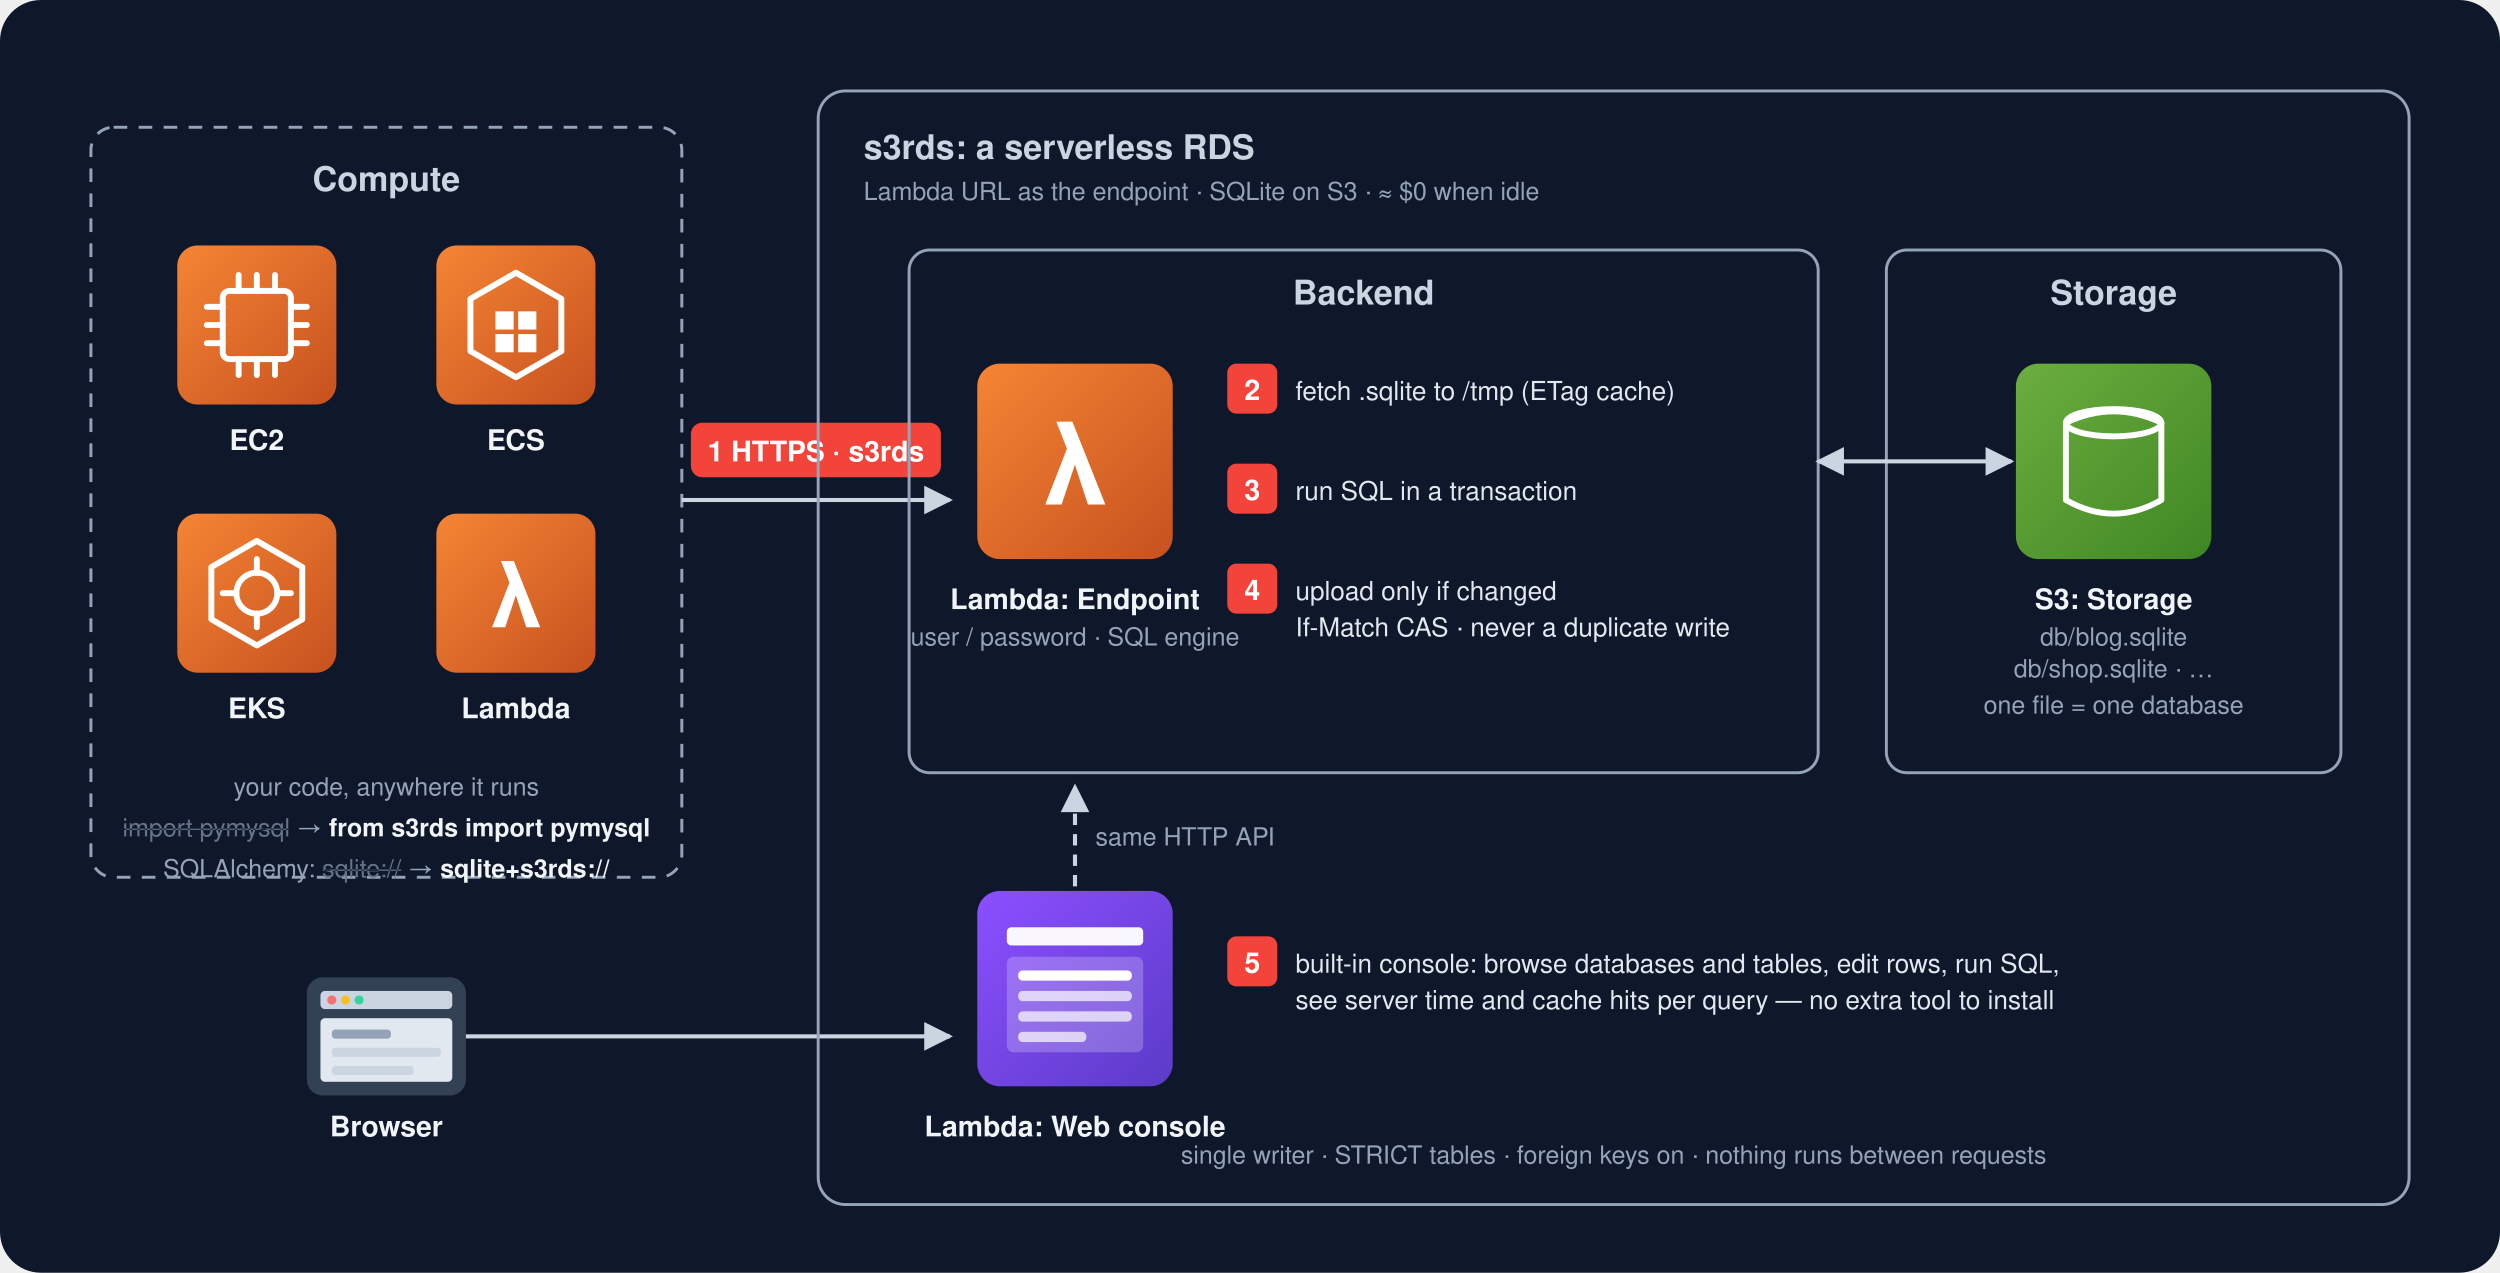
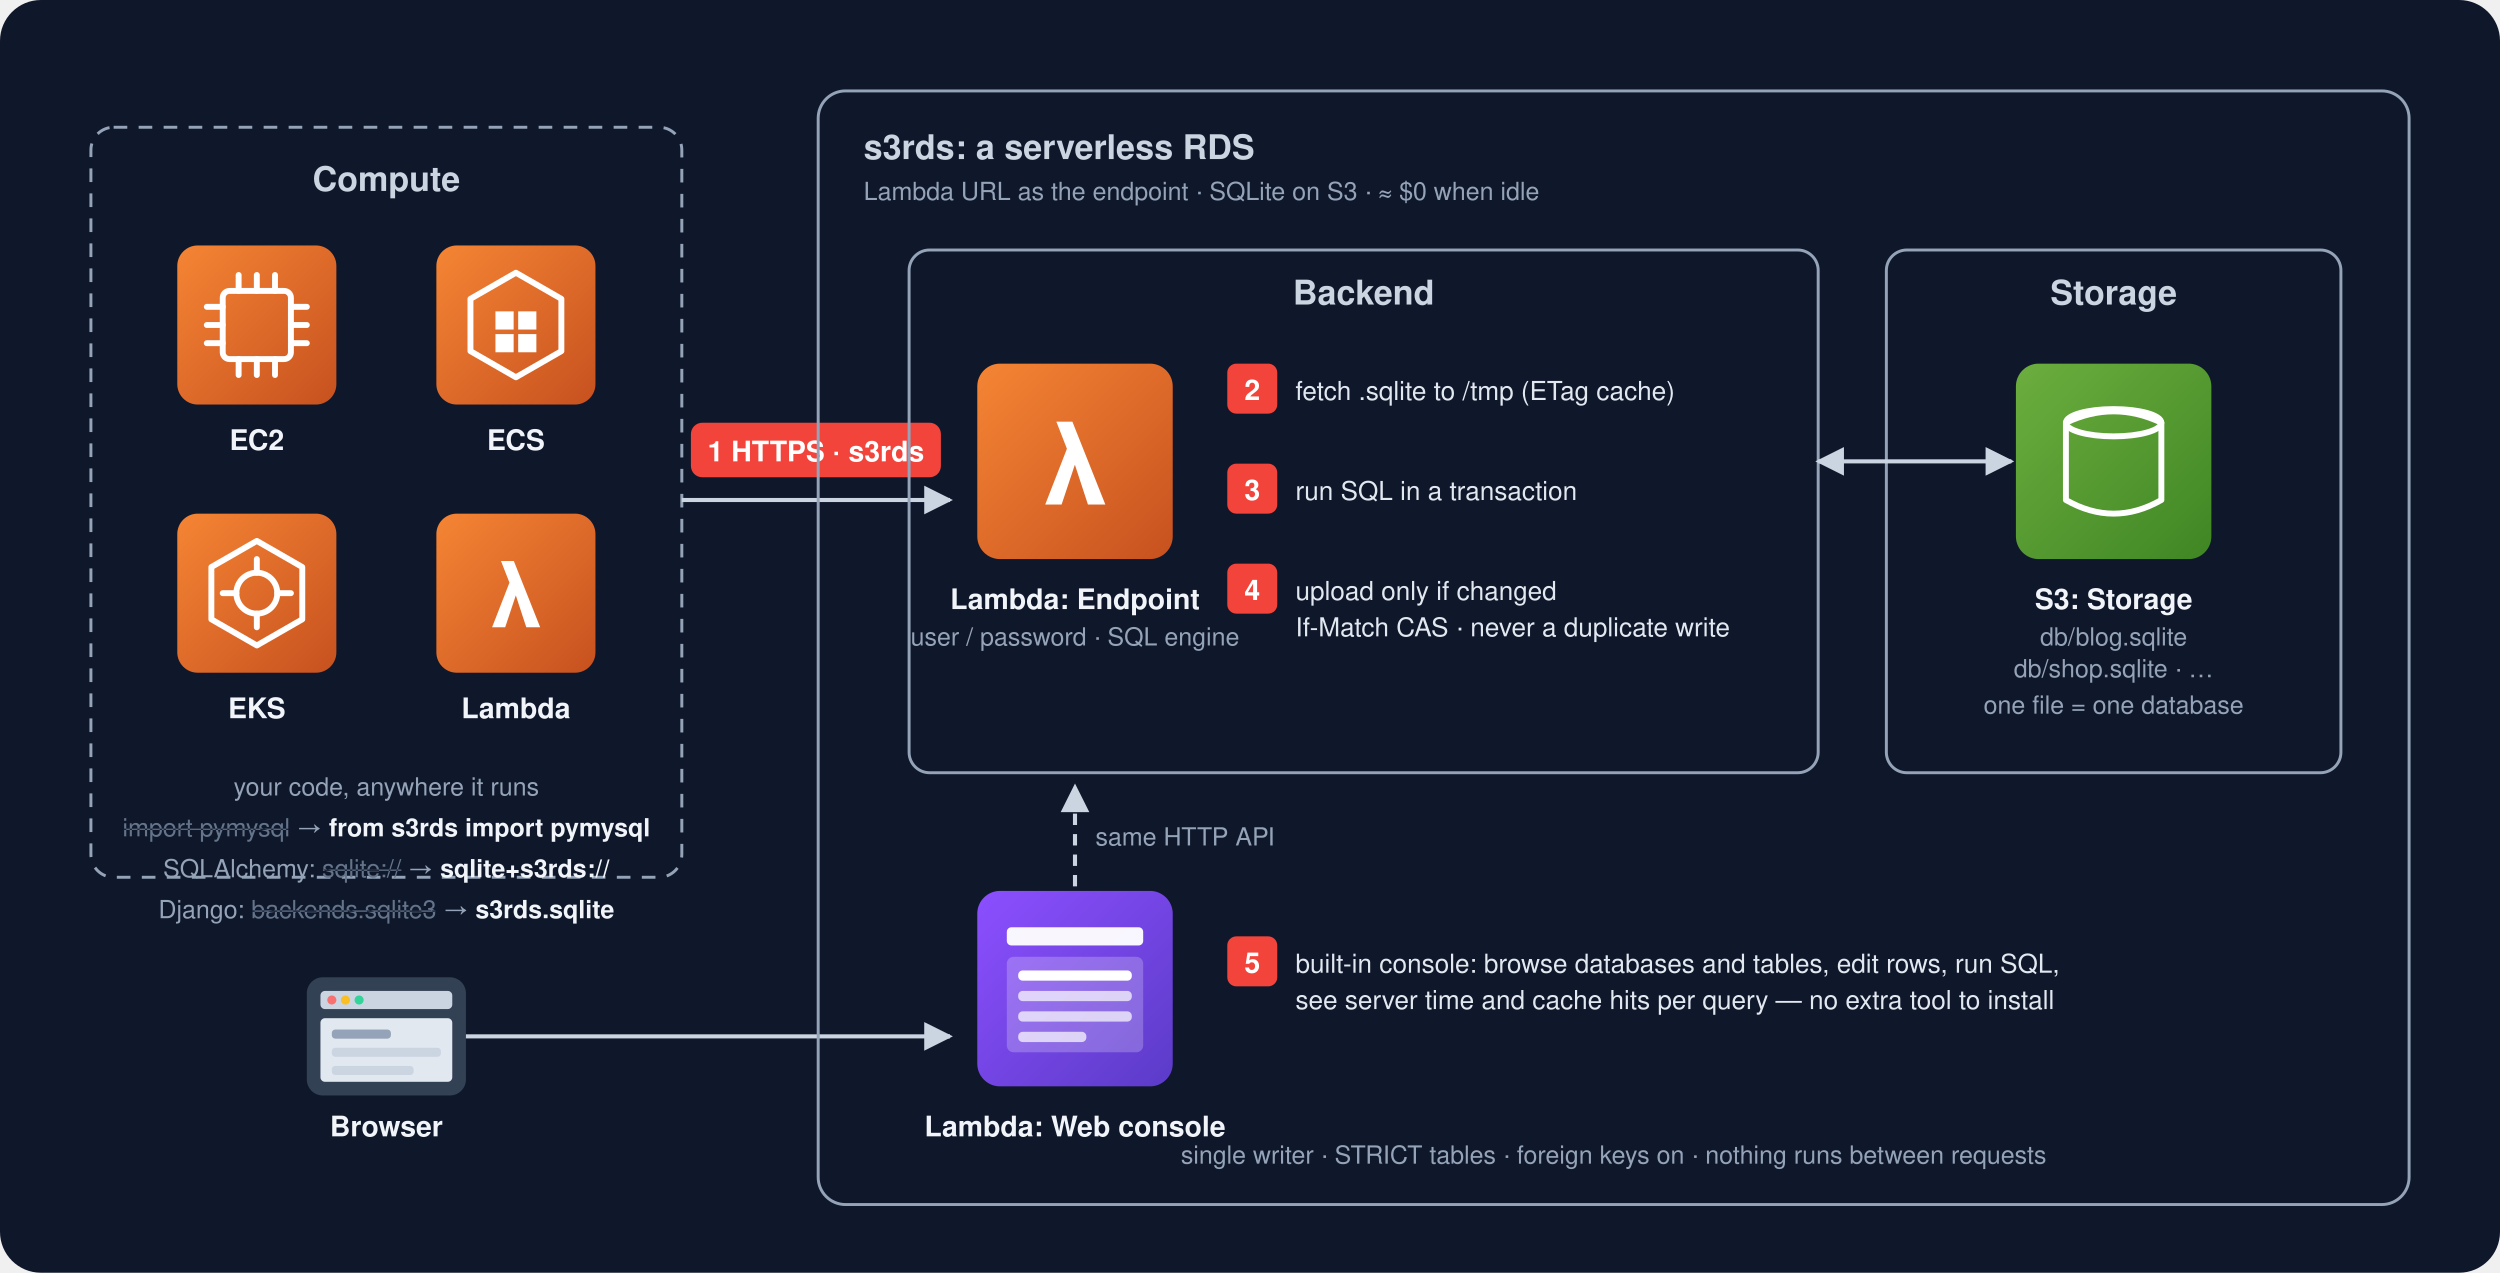
<svg xmlns="http://www.w3.org/2000/svg" viewBox="0 0 1100 560" width="1100" height="560" font-family="-apple-system, 'Segoe UI', Helvetica, Arial, sans-serif">
  <defs>
    <linearGradient id="gCompute" x1="0" y1="0" x2="1" y2="1">
      <stop offset="0" stop-color="#F58534" />
      <stop offset="1" stop-color="#C7511F" />
    </linearGradient>
    <linearGradient id="gStorage" x1="0" y1="0" x2="1" y2="1">
      <stop offset="0" stop-color="#6CAE3E" />
      <stop offset="1" stop-color="#3F8624" />
    </linearGradient>
    <linearGradient id="gConsole" x1="0" y1="0" x2="1" y2="1">
      <stop offset="0" stop-color="#8C4FFF" />
      <stop offset="1" stop-color="#5B3BC8" />
    </linearGradient>
    <marker id="arrow" viewBox="0 0 10 10" refX="9" refY="5" markerWidth="7" markerHeight="7" orient="auto-start-reverse">
      <path d="M0,0 L10,5 L0,10 z" fill="#CBD5E1" />
    </marker>
    <style>
      .group  { fill: none; stroke: #94A3B8; stroke-width: 1.3; }
      .gtitle { font-size: 15px; font-weight: 600; fill: #CBD5E1; }
      .label  { font-size: 12.5px; font-weight: 600; fill: #F1F5F9; }
      .sub    { font-size: 11px; fill: #94A3B8; }
      .edge   { fill: none; stroke: #CBD5E1; stroke-width: 1.8; }
      .callout      { fill: #F2443B; }
      .callout-text { font-size: 12.5px; font-weight: 600; fill: #FFFFFF; }
      .step   { font-size: 11.5px; fill: #E2E8F0; }
      .glyph  { fill: none; stroke: #FFFFFF; stroke-width: 2.6; stroke-linejoin: round; stroke-linecap: round; }
    </style>
  </defs>
  <rect width="1100" height="560" rx="18" fill="#0F172A" />
  <rect x="40" y="56" width="260" height="330" rx="10" class="group" stroke-dasharray="6 5" />
  <text x="170" y="84" text-anchor="middle" class="gtitle">Compute</text>
  <g transform="translate(78,108)">
    <rect width="70" height="70" rx="9" fill="url(#gCompute)" />
    <rect x="20" y="20" width="30" height="30" rx="3" class="glyph" />
    <path d="M27 20v-7 M35 20v-7 M43 20v-7 M27 50v7 M35 50v7 M43 50v7 M20 27h-7 M20 35h-7 M20 43h-7 M50 27h7 M50 35h7 M50 43h7" class="glyph" stroke-width="2" />
    <text x="35" y="90" text-anchor="middle" class="label">EC2</text>
  </g>
  <g transform="translate(192,108)">
    <rect width="70" height="70" rx="9" fill="url(#gCompute)" />
    <path d="M35 12 L55 23.5 V46.5 L35 58 L15 46.5 V23.5 Z" class="glyph" />
    <rect x="26" y="29" width="8" height="8" fill="#FFFFFF" />
    <rect x="36" y="29" width="8" height="8" fill="#FFFFFF" />
    <rect x="26" y="39" width="8" height="8" fill="#FFFFFF" />
    <rect x="36" y="39" width="8" height="8" fill="#FFFFFF" />
    <text x="35" y="90" text-anchor="middle" class="label">ECS</text>
  </g>
  <g transform="translate(78,226)">
    <rect width="70" height="70" rx="9" fill="url(#gCompute)" />
    <path d="M35 12 L55 23.5 V46.5 L35 58 L15 46.5 V23.5 Z" class="glyph" />
    <circle cx="35" cy="35" r="9" class="glyph" />
    <path d="M35 26v-6 M35 44v6 M26 35h-6 M44 35h6" class="glyph" stroke-width="2" />
    <text x="35" y="90" text-anchor="middle" class="label">EKS</text>
  </g>
  <g transform="translate(192,226)">
    <rect width="70" height="70" rx="9" fill="url(#gCompute)" />
    <text x="35" y="50" text-anchor="middle" font-size="40" font-weight="700" fill="#FFFFFF">λ</text>
    <text x="35" y="90" text-anchor="middle" class="label">Lambda</text>
  </g>
  <text x="170" y="350" text-anchor="middle" class="sub">your code, anywhere it runs</text>
  <text x="170" y="368" text-anchor="middle" class="sub">
    <tspan text-decoration="line-through" fill="#64748B">import pymysql</tspan>  →  <tspan fill="#F1F5F9" font-weight="600">from s3rds import pymysql</tspan>
  </text>
  <text x="170" y="386" text-anchor="middle" class="sub">SQLAlchemy: <tspan text-decoration="line-through" fill="#64748B">sqlite://</tspan>  →  <tspan fill="#F1F5F9" font-weight="600">sqlite+s3rds://</tspan>
+   </text>
+   <text x="170" y="404" text-anchor="middle" class="sub">Django: <tspan text-decoration="line-through" fill="#64748B">backends.sqlite3</tspan>  →  <tspan fill="#F1F5F9" font-weight="600">s3rds.sqlite</tspan>
  </text>
  <path d="M300 220 L 418 220" class="edge" marker-end="url(#arrow)" />
  <rect x="304" y="186" width="110" height="24" rx="5" class="callout" />
  <text x="359" y="203" text-anchor="middle" class="callout-text">1  HTTPS · s3rds</text>
  <g transform="translate(135,430)">
    <rect width="70" height="52" rx="7" fill="#334155" />
    <rect x="6" y="6" width="58" height="8" rx="2" fill="#CBD5E1" />
    <circle cx="11" cy="10" r="2" fill="#F87171" />
    <circle cx="17" cy="10" r="2" fill="#FBBF24" />
    <circle cx="23" cy="10" r="2" fill="#34D399" />
    <rect x="6" y="18" width="58" height="28" rx="2" fill="#E2E8F0" />
    <rect x="11" y="23" width="26" height="4" rx="1.5" fill="#94A3B8" />
    <rect x="11" y="31" width="48" height="4" rx="1.5" fill="#CBD5E1" />
    <rect x="11" y="39" width="36" height="4" rx="1.5" fill="#CBD5E1" />
    <text x="35" y="70" text-anchor="middle" class="label">Browser</text>
  </g>
  <path d="M205 456 L 418 456" class="edge" marker-end="url(#arrow)" />
  <rect x="360" y="40" width="700" height="490" rx="12" class="group" stroke="#CBD5E1" stroke-width="1.6" />
  <text x="380" y="70" class="gtitle" font-size="18" fill="#F8FAFC">s3rds: a serverless RDS</text>
  <text x="380" y="88" class="sub">Lambda URL as the endpoint · SQLite on S3 · ≈ $0 when idle</text>
  <rect x="400" y="110" width="400" height="230" rx="9" class="group" />
  <text x="600" y="134" text-anchor="middle" class="gtitle" font-size="13">Backend</text>
  <g transform="translate(430,160)">
    <rect width="86" height="86" rx="10" fill="url(#gCompute)" />
    <text x="43" y="62" text-anchor="middle" font-size="50" font-weight="700" fill="#FFFFFF">λ</text>
    <text x="43" y="108" text-anchor="middle" class="label">Lambda: Endpoint</text>
    <text x="43" y="124" text-anchor="middle" class="sub">user / password · SQL engine</text>
  </g>
  <g transform="translate(540,160)">
    <rect width="22" height="22" rx="4" class="callout" />
    <text x="11" y="16" text-anchor="middle" class="callout-text">2</text>
    <text x="30" y="16" class="step">fetch .sqlite to /tmp (ETag cache)</text>
    <rect y="44" width="22" height="22" rx="4" class="callout" />
    <text x="11" y="60" text-anchor="middle" class="callout-text">3</text>
    <text x="30" y="60" class="step">run SQL in a transaction</text>
    <rect y="88" width="22" height="22" rx="4" class="callout" />
    <text x="11" y="104" text-anchor="middle" class="callout-text">4</text>
    <text x="30" y="104" class="step">upload only if changed</text>
    <text x="30" y="120" class="step">If-Match CAS · never a duplicate write</text>
  </g>
  <rect x="830" y="110" width="200" height="230" rx="9" class="group" />
  <text x="930" y="134" text-anchor="middle" class="gtitle" font-size="13">Storage</text>
  <g transform="translate(887,160)">
    <rect width="86" height="86" rx="10" fill="url(#gStorage)" />
    <path d="M22 26 q21 -10 42 0 v34 q-21 12 -42 0 z" class="glyph" stroke-width="3.2" />
    <ellipse cx="43" cy="26" rx="21" ry="6" class="glyph" stroke-width="3.2" />
    <text x="43" y="108" text-anchor="middle" class="label">S3: Storage</text>
    <text x="43" y="124" text-anchor="middle" class="sub">db/blog.sqlite</text>
    <text x="43" y="138" text-anchor="middle" class="sub">db/shop.sqlite · …</text>
    <text x="43" y="154" text-anchor="middle" class="sub">one file = one database</text>
  </g>
  <path d="M800 203 L 885 203" class="edge" marker-end="url(#arrow)" marker-start="url(#arrow)" />
  <g transform="translate(430,392)">
    <rect width="86" height="86" rx="10" fill="url(#gConsole)" />
    <rect x="13" y="16" width="60" height="8" rx="2" fill="#FFFFFF" opacity="0.95" />
    <rect x="13" y="29" width="60" height="42" rx="3" fill="#FFFFFF" opacity="0.22" />
    <rect x="18" y="35" width="50" height="4.5" rx="2" fill="#FFFFFF" />
    <rect x="18" y="44" width="50" height="4.5" rx="2" fill="#FFFFFF" opacity="0.7" />
    <rect x="18" y="53" width="50" height="4.5" rx="2" fill="#FFFFFF" opacity="0.7" />
    <rect x="18" y="62" width="30" height="4.5" rx="2" fill="#FFFFFF" opacity="0.7" />
    <text x="43" y="108" text-anchor="middle" class="label">Lambda: Web console</text>
  </g>
  <path d="M473 390 L 473 346" class="edge" stroke-dasharray="5 4" marker-end="url(#arrow)" />
  <text x="482" y="372" class="sub">same HTTP API</text>
  <rect x="540" y="412" width="22" height="22" rx="4" class="callout" />
  <text x="551" y="428" text-anchor="middle" class="callout-text">5</text>
  <text x="570" y="428" class="step">built-in console: browse databases and tables, edit rows, run SQL,</text>
  <text x="570" y="444" class="step">see server time and cache hits per query — no extra tool to install</text>
  <text x="710" y="512" text-anchor="middle" class="sub">single writer · STRICT tables · foreign keys on · nothing runs between requests</text>
</svg>
